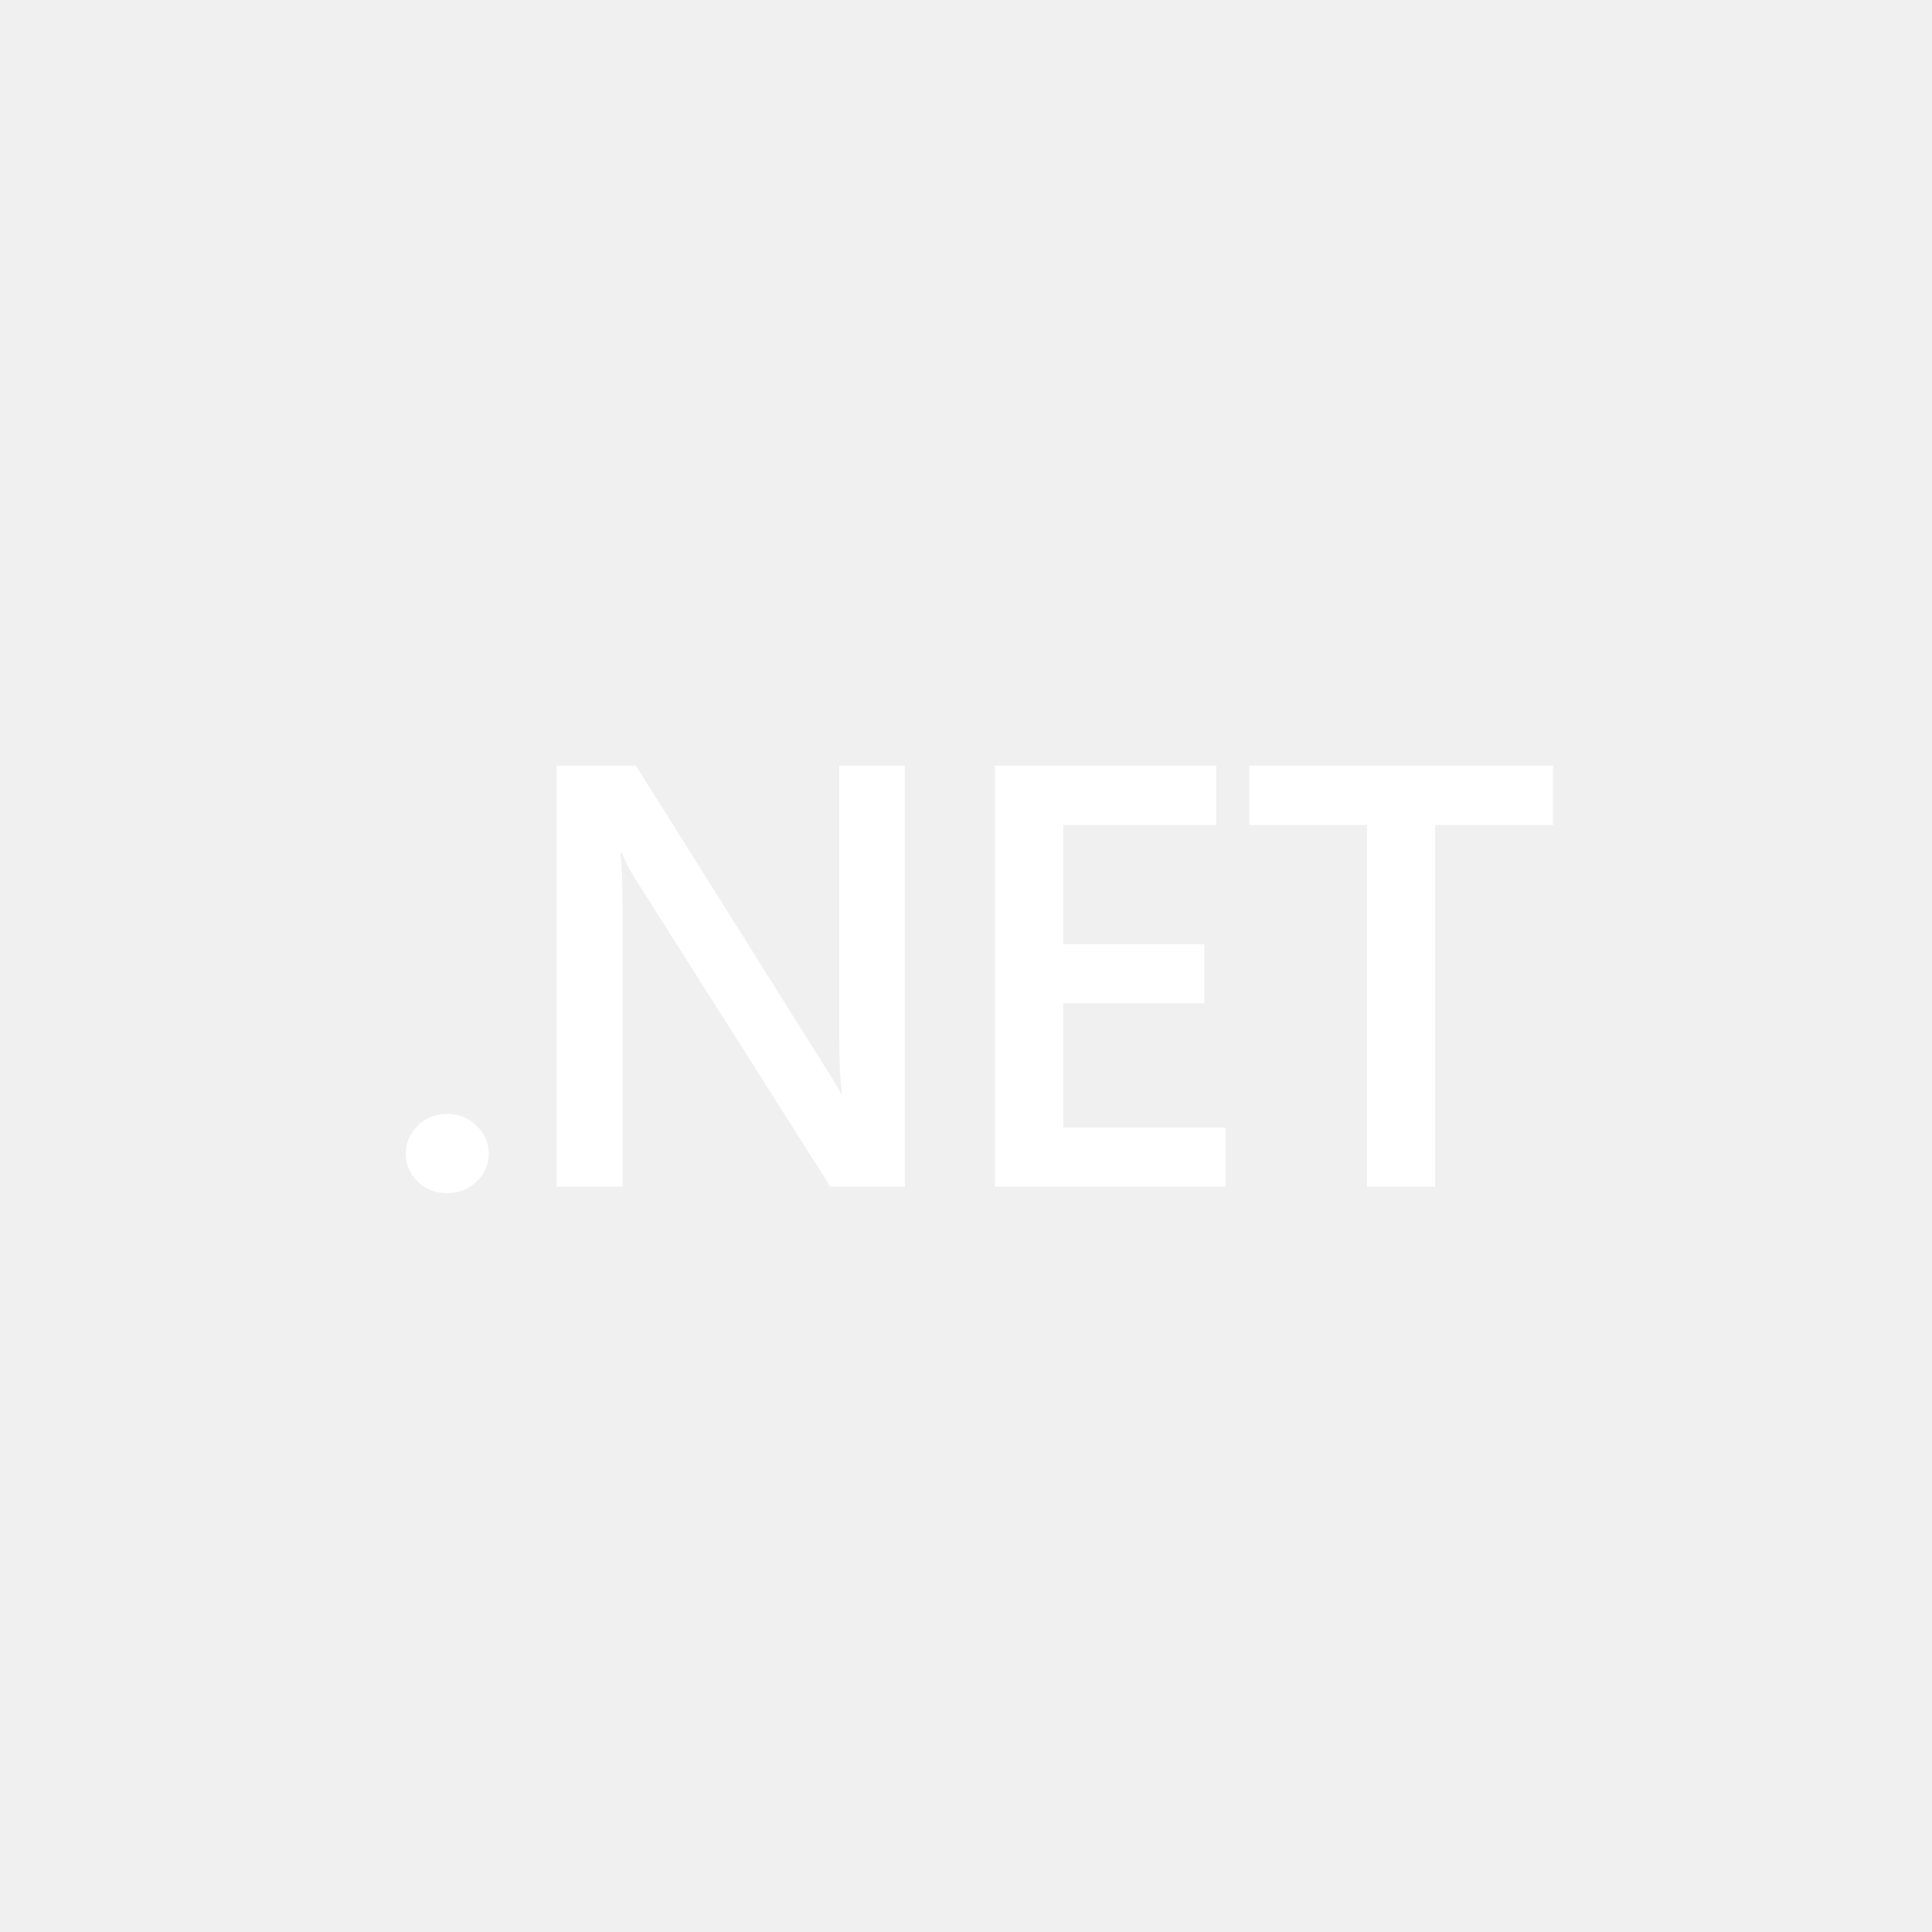
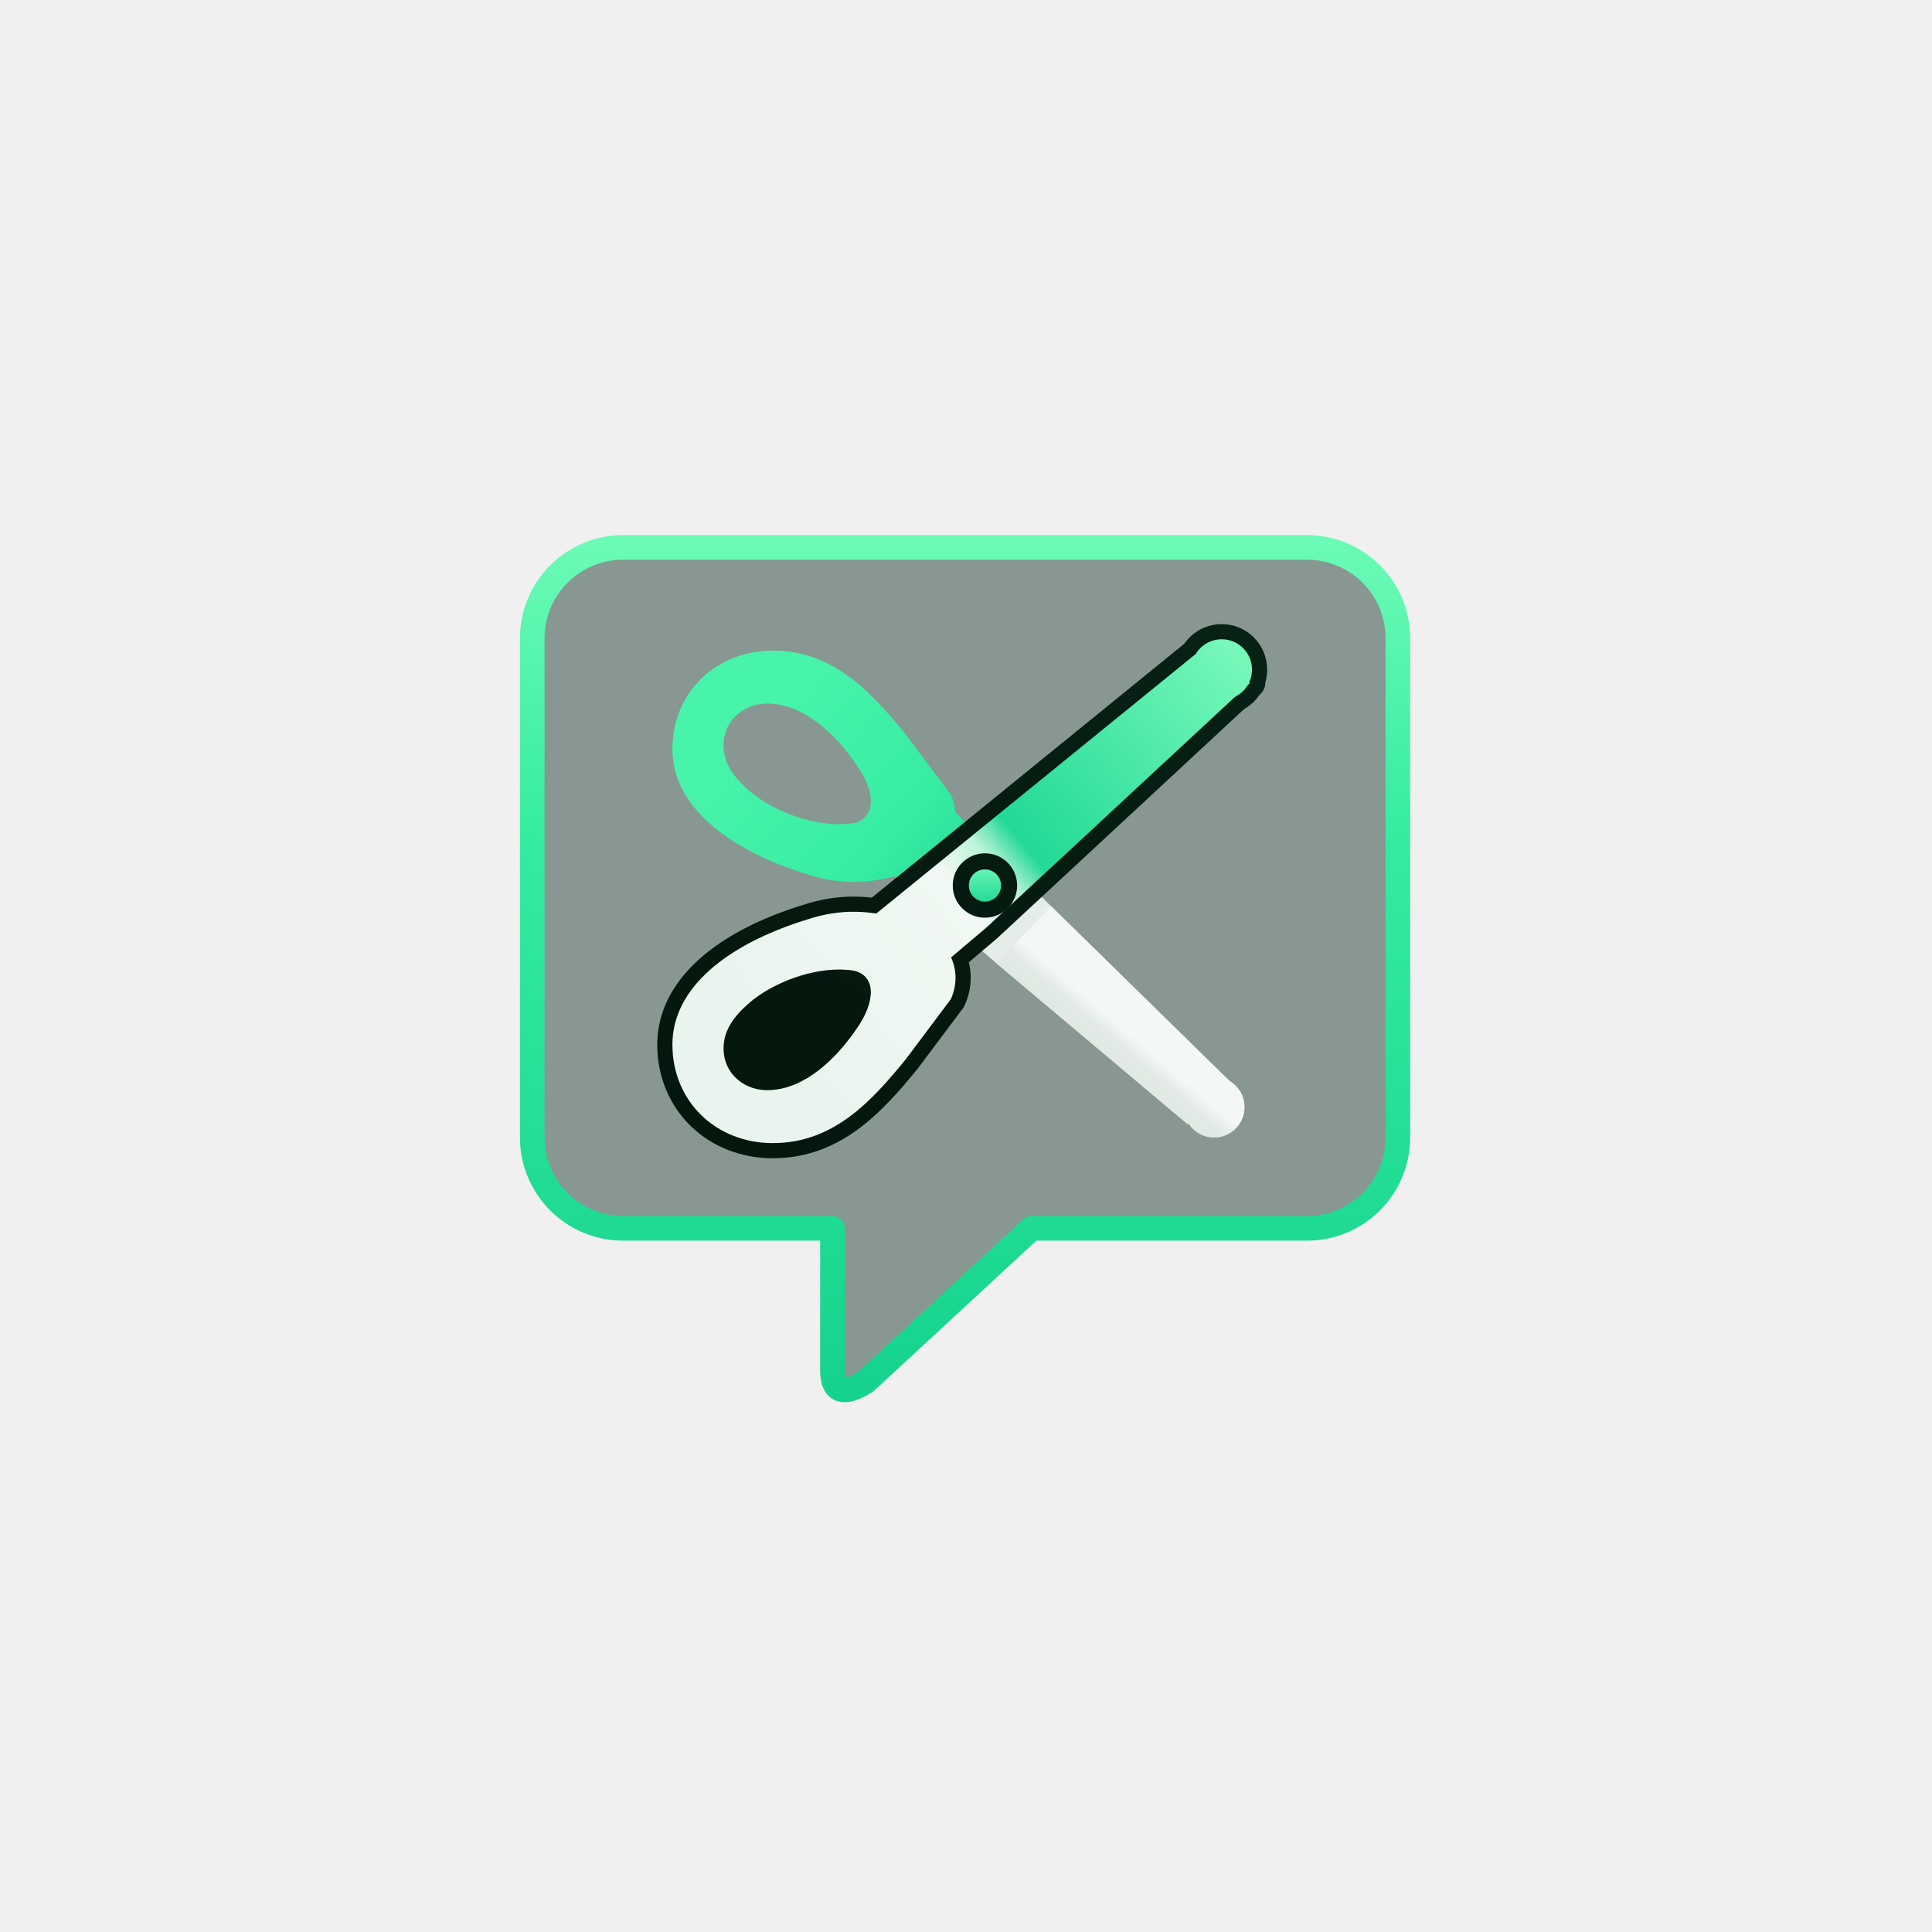
- <svg xmlns="http://www.w3.org/2000/svg" width="456" height="456" viewBox="0 0 456 456" version="1.1" xml:space="preserve" style="fill-rule:evenodd;clip-rule:evenodd;stroke-linejoin:round;stroke-miterlimit:2;">
-   <path d="m 105.5,281.609 c -2.703,0 -5.001,-0.9 -6.893,-2.702 -1.892,-1.848 -2.838,-4.042 -2.838,-6.582 0,-2.587 0.946,-4.804 2.838,-6.652 1.892,-1.848 4.19,-2.772 6.893,-2.772 2.748,0 5.068,0.924 6.96,2.772 1.937,1.848 2.906,4.064 2.906,6.652 0,2.54 -0.968,4.734 -2.906,6.582 -1.892,1.802 -4.212,2.702 -6.96,2.702 z" style="fill:#ffffff;fill-rule:nonzero;stroke-width:0.838" />
-   <path d="M 213.561,280.084 H 195.99 L 149.7,207.054 c -1.171,-1.848 -2.14,-3.765 -2.906,-5.751 h -0.406 c 0.361,2.125 0.541,6.675 0.541,13.65 v 65.132 h -15.543 v -99.36 h 18.719 l 44.737,71.298 c 1.892,2.957 3.109,4.989 3.649,6.098 h 0.27 c -0.45,-2.632 -0.676,-7.09 -0.676,-13.373 v -64.023 h 15.476 z" style="fill:#ffffff;fill-rule:nonzero;stroke-width:0.838" />
-   <path d="m 289.251,280.084 h -54.401 v -99.36 h 52.238 v 13.997 h -36.154 v 28.131 h 33.316 v 13.927 h -33.316 v 29.378 h 38.316 z" style="fill:#ffffff;fill-rule:nonzero;stroke-width:0.838" />
-   <path d="M 366.565,194.721 H 338.722 v 85.363 h -16.084 v -85.363 h -27.775 v -13.997 h 71.701 z" style="fill:#ffffff;fill-rule:nonzero;stroke-width:0.838" />
+ <svg xmlns="http://www.w3.org/2000/svg" viewBox="-110 -103.5 1020 1020" width="456" height="456">
+   <defs>
+     <linearGradient id="bg" x1="560" y1="0" x2="240" y2="800" gradientUnits="userSpaceOnUse">
+       <stop offset="0" stop-color="#0a2a1c" />
+       <stop offset="0.5" stop-color="#05190f" />
+       <stop offset="1" stop-color="#02130a" />
+     </linearGradient>
+     <linearGradient id="bubble" x1="0" y1="180" x2="0" y2="640" gradientUnits="userSpaceOnUse">
+       <stop offset="0" stop-color="#6cfbb6" />
+       <stop offset="0.35" stop-color="#34ec9f" />
+       <stop offset="1" stop-color="#14d28d" />
+     </linearGradient>
+     <linearGradient id="halfA" x1="290" y1="270" x2="535" y2="485" gradientUnits="userSpaceOnUse">
+       <stop offset="0" stop-color="#48f4aa" />
+       <stop offset="0.30" stop-color="#36eda2" />
+       <stop offset="0.38" stop-color="#2fe39d" />
+       <stop offset="0.45" stop-color="#1bbd80" />
+       <stop offset="0.48" stop-color="#14a872" />
+       <stop offset="0.50" stop-color="#e4ece7" />
+       <stop offset="1" stop-color="#f3f8f4" />
+     </linearGradient>
+     <linearGradient id="halfB" x1="300" y1="450" x2="545" y2="245" gradientUnits="userSpaceOnUse">
+       <stop offset="0" stop-color="#eaf4ee" />
+       <stop offset="0.40" stop-color="#f1f8f3" />
+       <stop offset="0.47" stop-color="#bdf3d9" />
+       <stop offset="0.53" stop-color="#22d996" />
+       <stop offset="1" stop-color="#76f8b9" />
+     </linearGradient>
+     <linearGradient id="bladeShade" x1="470" y1="465" x2="500" y2="430" gradientUnits="userSpaceOnUse">
+       <stop offset="0" stop-color="#dce5df" />
+       <stop offset="0.45" stop-color="#e4ebe6" />
+       <stop offset="0.6" stop-color="#f4f8f5" />
+       <stop offset="1" stop-color="#f4f8f5" />
+     </linearGradient>
+     <linearGradient id="pin" x1="0" y1="354" x2="0" y2="374" gradientUnits="userSpaceOnUse">
+       <stop offset="0" stop-color="#6af6b8" />
+       <stop offset="1" stop-color="#1fd894" />
+     </linearGradient>
+   </defs>
+   <path fill="#0b2c1d" fill-opacity="0.45" stroke="url(#bubble)" stroke-width="13" stroke-linejoin="round" d="M 219,185.5 H 580 A 48 48 0 0 1 628,233.5 V 497 A 48 48 0 0 1 580,545 H 434.6 L 347,626 Q 329.5,637 329.5,620 V 545 H 219 A 48 48 0 0 1 171,497 V 233.5 A 48 48 0 0 1 219,185.5 Z" />
+   <g fill="url(#halfA)">
+     <path fill-rule="evenodd" d="M 245,292 C 245,262 268,240 298,240 C 330,240 350,262 368,284 L 392,316 C 400,334 388,352 366,358 C 350,363 334,364 316,358 C 274,345 245,322 245,292 Z M 272,290 C 272,276 284,267 297,268 C 315,269 331,284 342,300 C 352,314 353,328 341,331 C 323,334 301,326 288,316 C 278,308 272,300 272,290 Z" />
+     <path d="M 332,255 L 395,326 L 445,375 L 545,473 L 517,490 L 416,405 L 360,357 L 356,330 Z" />
+     <circle cx="531" cy="481" r="16" />
+   </g>
+   <g fill="url(#bladeShade)">
+     <path d="M 445,375 L 545,473 L 517,490 L 416,405 Z" />
+     <circle cx="531" cy="481" r="16" />
+   </g>
+   <g fill="url(#bg)" stroke="url(#bg)" stroke-width="16" stroke-linejoin="round">
+     <path d="M 245,448 C 245,478 268,500 298,500 C 330,500 350,478 368,456 L 392,424 C 400,406 388,388 366,382 C 350,377 334,376 316,382 C 274,395 245,418 245,448 Z M 272,450 C 272,464 284,473 297,472 C 315,471 331,456 342,440 C 352,426 353,412 341,409 C 323,406 301,414 288,424 C 278,432 272,440 272,450 Z" />
+     <path d="M 345,385 L 521,242 L 550,257 L 411,386 L 385,408 L 372,428 Z" />
+     <circle cx="535" cy="250" r="16" />
+   </g>
+   <g fill="url(#halfB)">
+     <path fill-rule="evenodd" d="M 245,448 C 245,478 268,500 298,500 C 330,500 350,478 368,456 L 392,424 C 400,406 388,388 366,382 C 350,377 334,376 316,382 C 274,395 245,418 245,448 Z M 272,450 C 272,464 284,473 297,472 C 315,471 331,456 342,440 C 352,426 353,412 341,409 C 323,406 301,414 288,424 C 278,432 272,440 272,450 Z" />
+     <path d="M 345,385 L 521,242 L 550,257 L 411,386 L 385,408 L 372,428 Z" />
+     <circle cx="535" cy="250" r="16" />
+   </g>
+   <circle cx="410" cy="364" r="17" fill="url(#bg)" />
+   <circle cx="410" cy="364" r="8.5" fill="url(#pin)" />
</svg>
